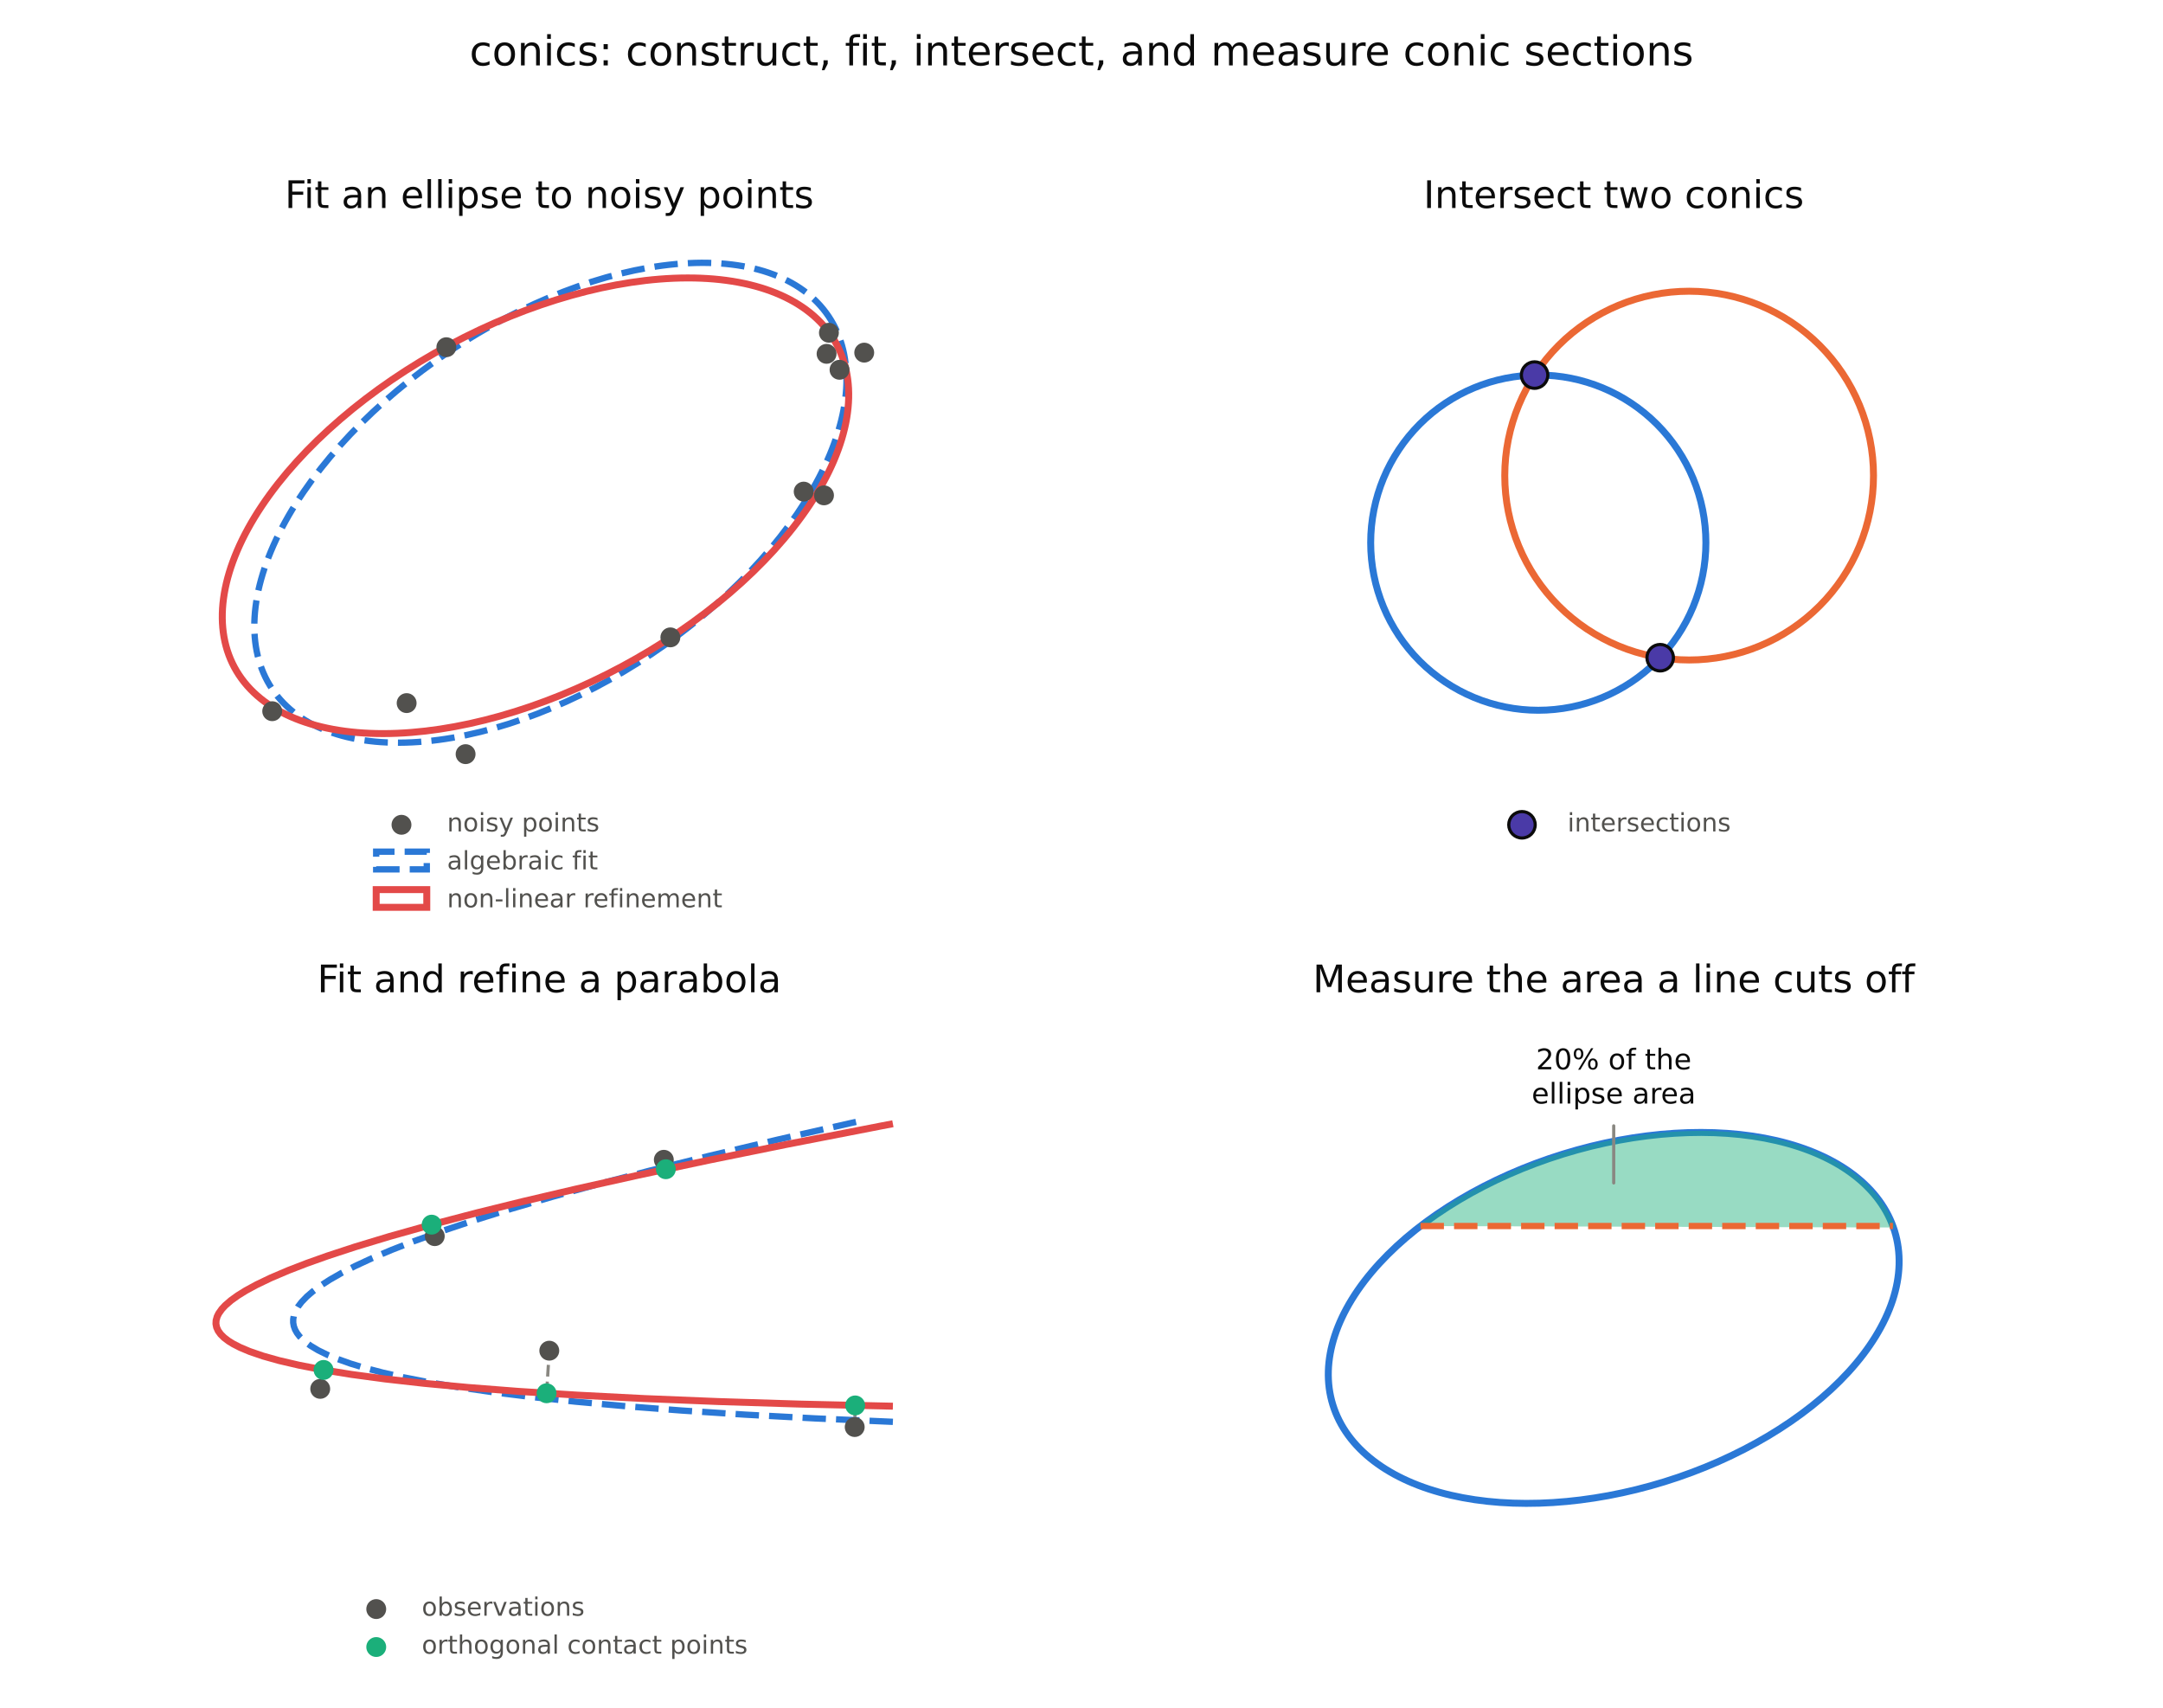
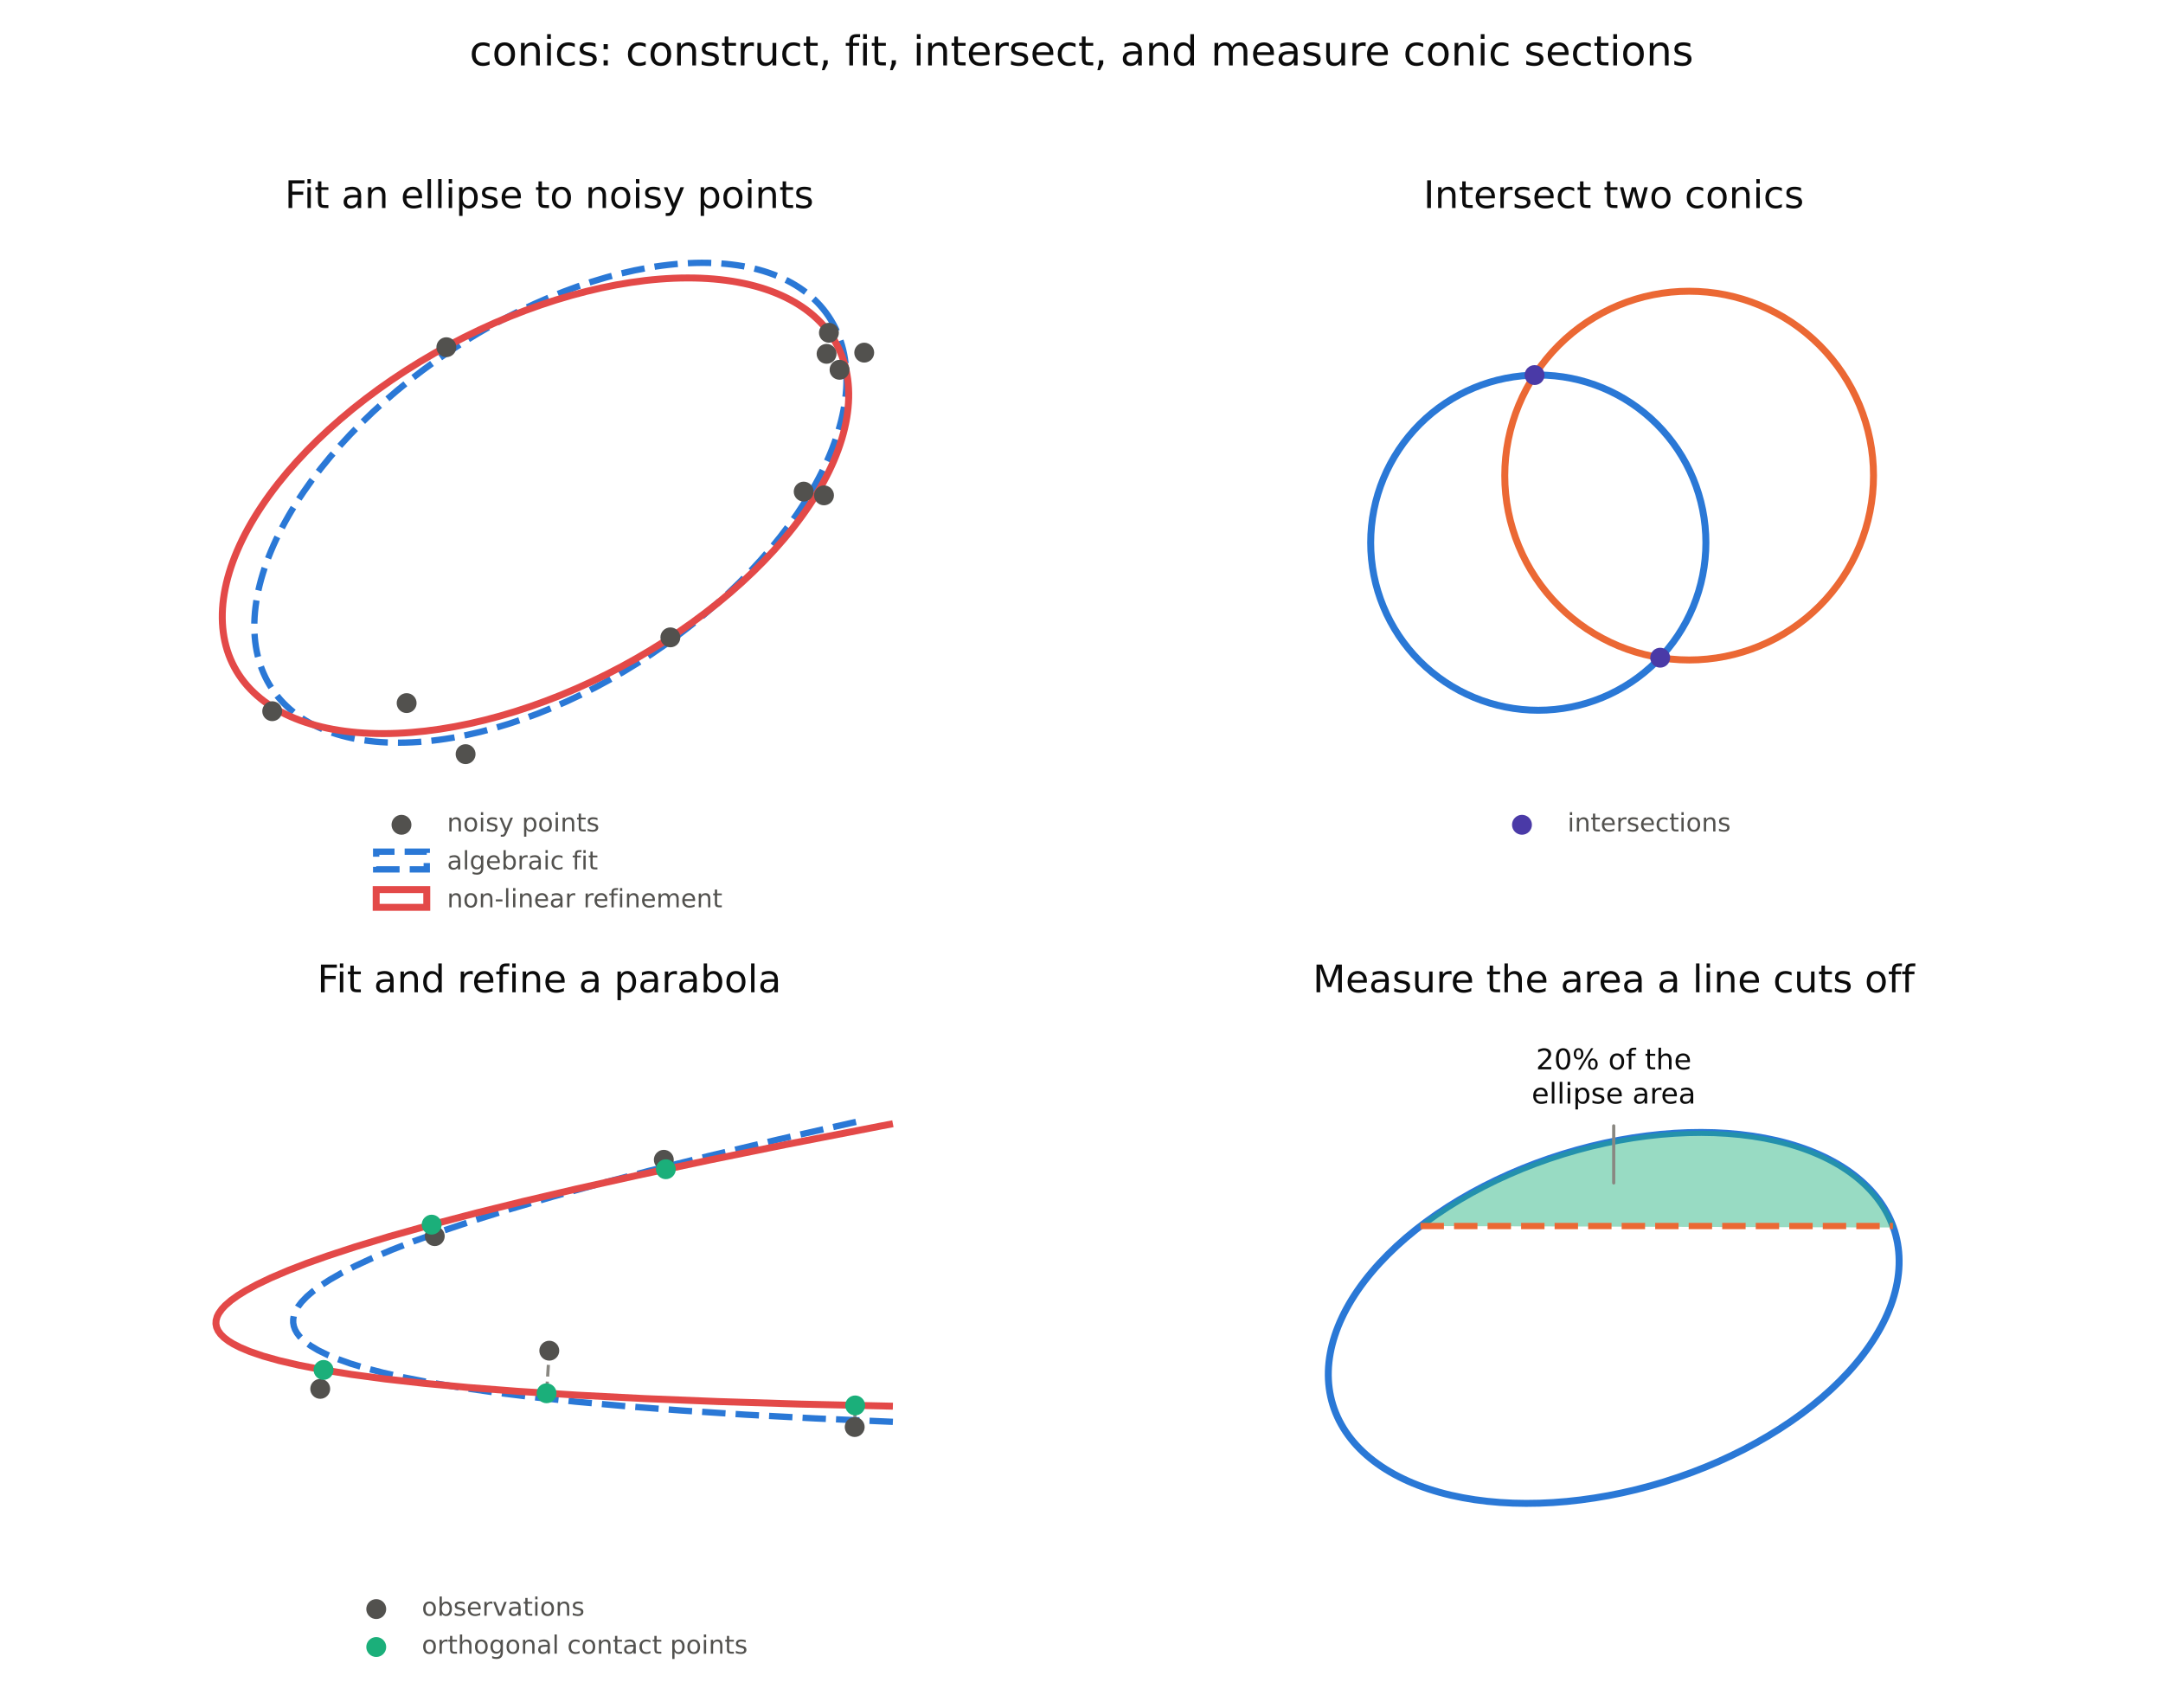
<svg xmlns="http://www.w3.org/2000/svg" xmlns:xlink="http://www.w3.org/1999/xlink" width="684pt" height="540pt" viewBox="0 0 684 540" version="1.1">
  <defs>
    <style type="text/css">*{stroke-linejoin: round; stroke-linecap: butt}</style>
  </defs>
  <g id="figure_1">
    <g id="patch_1">
      <path d="M 0 540  L 684 540  L 684 0  L 0 0  L 0 540  z " style="fill: none" />
    </g>
    <g id="axes_1">
      <g id="patch_2">
        <path d="M 10.8 246.217  L 336.6 246.217  L 336.6 75.763  L 10.8 75.763  L 10.8 246.217  z " style="fill: none" />
      </g>
      <g id="patch_3">
-         <path d="M 262.053 100.074  C 253.564 87.392 236.149 81.433 213.645 83.511  C 191.141 85.589 165.385 95.533 142.048 111.153  C 118.712 126.774 99.701 146.796 89.202 166.809  C 78.703 186.822 77.574 205.193 86.064 217.875  C 94.553 230.558 111.967 236.516 134.471 234.439  C 156.975 232.361 182.732 222.417 206.068 206.796  C 229.405 191.176 248.416 171.154 258.914 151.141  C 269.413 131.128 270.542 112.757 262.053 100.074  L 262.053 100.074  z " clip-path="url(#p9db5650e38)" style="fill: none; stroke-dasharray: 7.4,3.2; stroke-dashoffset: 0; stroke: #2a78d6; stroke-width: 2; stroke-linejoin: miter" />
+         <path d="M 262.053 100.074  C 253.564 87.392 236.149 81.433 213.645 83.511  C 191.141 85.589 165.385 95.533 142.048 111.153  C 118.712 126.774 99.701 146.796 89.202 166.809  C 78.703 186.822 77.574 205.193 86.064 217.875  C 94.553 230.558 111.967 236.516 134.471 234.439  C 156.975 232.361 182.732 222.417 206.068 206.796  C 229.405 191.176 248.416 171.154 258.914 151.141  C 269.413 131.128 270.542 112.757 262.053 100.074  L 262.053 100.074  z " clip-path="url(#pfdb22b1f58)" style="fill: none; stroke-dasharray: 7.4,3.2; stroke-dashoffset: 0; stroke: #2a78d6; stroke-width: 2; stroke-linejoin: miter" />
      </g>
      <g id="patch_4">
-         <path d="M 264.567 108.891  C 257.341 95.408 240.376 87.853 217.408 87.89  C 194.44 87.928 167.345 95.554 142.09 109.09  C 116.835 122.625 95.482 140.966 82.734 160.071  C 69.985 179.176 66.883 197.486 74.109 210.969  C 81.336 224.452 98.301 232.007 121.269 231.97  C 144.237 231.933 171.332 224.306 196.587 210.771  C 221.842 197.235 243.195 178.895 255.943 159.79  C 268.691 140.685 271.794 122.374 264.567 108.891  L 264.567 108.891  z " clip-path="url(#p9db5650e38)" style="fill: none; stroke: #e34948; stroke-width: 2.2; stroke-linejoin: miter" />
+         <path d="M 264.567 108.891  C 257.341 95.408 240.376 87.853 217.408 87.89  C 194.44 87.928 167.345 95.554 142.09 109.09  C 116.835 122.625 95.482 140.966 82.734 160.071  C 69.985 179.176 66.883 197.486 74.109 210.969  C 81.336 224.452 98.301 232.007 121.269 231.97  C 144.237 231.933 171.332 224.306 196.587 210.771  C 221.842 197.235 243.195 178.895 255.943 159.79  C 268.691 140.685 271.794 122.374 264.567 108.891  L 264.567 108.891  z " clip-path="url(#pfdb22b1f58)" style="fill: none; stroke: #e34948; stroke-width: 2.2; stroke-linejoin: miter" />
      </g>
      <g id="matplotlib.axis_1" />
      <g id="matplotlib.axis_2" />
      <g id="PathCollection_1">
        <defs>
-           <path id="m011a679b5f" d="M 0 2.646  C 0.702 2.646 1.375 2.367 1.871 1.871  C 2.367 1.375 2.646 0.702 2.646 0  C 2.646 -0.702 2.367 -1.375 1.871 -1.871  C 1.375 -2.367 0.702 -2.646 0 -2.646  C -0.702 -2.646 -1.375 -2.367 -1.871 -1.871  C -2.367 -1.375 -2.646 -0.702 -2.646 0  C -2.646 0.702 -2.367 1.375 -1.871 1.871  C -1.375 2.367 -0.702 2.646 0 2.646  z " style="stroke: #52514e" />
+           <path id="m845ffb6ee6" d="M 0 2.646  C 0.702 2.646 1.375 2.367 1.871 1.871  C 2.367 1.375 2.646 0.702 2.646 0  C 2.646 -0.702 2.367 -1.375 1.871 -1.871  C 1.375 -2.367 0.702 -2.646 0 -2.646  C -0.702 -2.646 -1.375 -2.367 -1.871 -1.871  C -2.367 -1.375 -2.646 -0.702 -2.646 0  C -2.646 0.702 -2.367 1.375 -1.871 1.871  C -1.375 2.367 -0.702 2.646 0 2.646  z " style="stroke: #52514e" />
        </defs>
-         <g clip-path="url(#p9db5650e38)">
-           <use xlink:href="#m011a679b5f" x="147.234" y="238.469" style="fill: #52514e; stroke: #52514e" />
-           <use xlink:href="#m011a679b5f" x="141.149" y="109.79" style="fill: #52514e; stroke: #52514e" />
-           <use xlink:href="#m011a679b5f" x="261.387" y="111.886" style="fill: #52514e; stroke: #52514e" />
-           <use xlink:href="#m011a679b5f" x="265.483" y="116.932" style="fill: #52514e; stroke: #52514e" />
-           <use xlink:href="#m011a679b5f" x="260.572" y="156.636" style="fill: #52514e; stroke: #52514e" />
-           <use xlink:href="#m011a679b5f" x="273.291" y="111.507" style="fill: #52514e; stroke: #52514e" />
-           <use xlink:href="#m011a679b5f" x="128.591" y="222.328" style="fill: #52514e; stroke: #52514e" />
-           <use xlink:href="#m011a679b5f" x="211.99" y="201.542" style="fill: #52514e; stroke: #52514e" />
-           <use xlink:href="#m011a679b5f" x="86.081" y="224.888" style="fill: #52514e; stroke: #52514e" />
-           <use xlink:href="#m011a679b5f" x="262.126" y="105.22" style="fill: #52514e; stroke: #52514e" />
-           <use xlink:href="#m011a679b5f" x="254.148" y="155.454" style="fill: #52514e; stroke: #52514e" />
+         <g clip-path="url(#pfdb22b1f58)">
+           <use xlink:href="#m845ffb6ee6" x="147.234" y="238.469" style="fill: #52514e; stroke: #52514e" />
+           <use xlink:href="#m845ffb6ee6" x="141.149" y="109.79" style="fill: #52514e; stroke: #52514e" />
+           <use xlink:href="#m845ffb6ee6" x="261.387" y="111.886" style="fill: #52514e; stroke: #52514e" />
+           <use xlink:href="#m845ffb6ee6" x="265.483" y="116.932" style="fill: #52514e; stroke: #52514e" />
+           <use xlink:href="#m845ffb6ee6" x="260.572" y="156.636" style="fill: #52514e; stroke: #52514e" />
+           <use xlink:href="#m845ffb6ee6" x="273.291" y="111.507" style="fill: #52514e; stroke: #52514e" />
+           <use xlink:href="#m845ffb6ee6" x="128.591" y="222.328" style="fill: #52514e; stroke: #52514e" />
+           <use xlink:href="#m845ffb6ee6" x="211.99" y="201.542" style="fill: #52514e; stroke: #52514e" />
+           <use xlink:href="#m845ffb6ee6" x="86.081" y="224.888" style="fill: #52514e; stroke: #52514e" />
+           <use xlink:href="#m845ffb6ee6" x="262.126" y="105.22" style="fill: #52514e; stroke: #52514e" />
+           <use xlink:href="#m845ffb6ee6" x="254.148" y="155.454" style="fill: #52514e; stroke: #52514e" />
        </g>
      </g>
      <g id="text_1">
        <text style="font-size: 12px; font-family: 'DejaVu Sans', 'Bitstream Vera Sans', 'Computer Modern Sans Serif', 'Lucida Grande', 'Verdana', 'Geneva', 'Lucid', 'Arial', 'Helvetica', 'Avant Garde', sans-serif; text-anchor: middle; fill: #0b0b0b" x="173.7" y="65.763" transform="rotate(-0 173.7 65.76305)">Fit an ellipse to noisy points</text>
      </g>
      <g id="legend_1">
        <g id="PathCollection_2">
          <g>
-             <use xlink:href="#m011a679b5f" x="126.96" y="260.805" style="fill: #52514e; stroke: #52514e" />
+             <use xlink:href="#m845ffb6ee6" x="126.96" y="260.805" style="fill: #52514e; stroke: #52514e" />
          </g>
        </g>
        <g id="text_2">
          <text style="font-size: 8px; font-family: 'DejaVu Sans', 'Bitstream Vera Sans', 'Computer Modern Sans Serif', 'Lucida Grande', 'Verdana', 'Geneva', 'Lucid', 'Arial', 'Helvetica', 'Avant Garde', sans-serif; text-anchor: start; fill: #52514e" x="141.36" y="262.905" transform="rotate(-0 141.36 262.9047)">noisy points</text>
        </g>
        <g id="patch_5">
          <path d="M 118.96 274.905  L 134.96 274.905  L 134.96 269.305  L 118.96 269.305  L 118.96 274.905  z " style="fill: none; stroke-dasharray: 7.4,3.2; stroke-dashoffset: 0; stroke: #2a78d6; stroke-width: 2; stroke-linejoin: miter" />
        </g>
        <g id="text_3">
          <text style="font-size: 8px; font-family: 'DejaVu Sans', 'Bitstream Vera Sans', 'Computer Modern Sans Serif', 'Lucida Grande', 'Verdana', 'Geneva', 'Lucid', 'Arial', 'Helvetica', 'Avant Garde', sans-serif; text-anchor: start; fill: #52514e" x="141.36" y="274.905" transform="rotate(-0 141.36 274.9053)">algebraic fit</text>
        </g>
        <g id="patch_6">
          <path d="M 118.96 286.906  L 134.96 286.906  L 134.96 281.306  L 118.96 281.306  L 118.96 286.906  z " style="fill: none; stroke: #e34948; stroke-width: 2.2; stroke-linejoin: miter" />
        </g>
        <g id="text_4">
          <text style="font-size: 8px; font-family: 'DejaVu Sans', 'Bitstream Vera Sans', 'Computer Modern Sans Serif', 'Lucida Grande', 'Verdana', 'Geneva', 'Lucid', 'Arial', 'Helvetica', 'Avant Garde', sans-serif; text-anchor: start; fill: #52514e" x="141.36" y="286.906" transform="rotate(-0 141.36 286.9059)">non-linear refinement</text>
        </g>
      </g>
    </g>
    <g id="axes_2">
      <g id="patch_7">
        <path d="M 347.4 246.217  L 673.2 246.217  L 673.2 75.763  L 347.4 75.763  L 347.4 246.217  z " style="fill: none" />
      </g>
      <g id="patch_8">
-         <path d="M 486.449 224.593  C 500.505 224.593 513.988 219.008 523.927 209.069  C 533.867 199.129 539.451 185.647 539.451 171.59  C 539.451 157.534 533.867 144.051 523.927 134.112  C 513.988 124.173 500.505 118.588 486.449 118.588  C 472.392 118.588 458.91 124.173 448.97 134.112  C 439.031 144.051 433.446 157.534 433.446 171.59  C 433.446 185.647 439.031 199.129 448.97 209.069  C 458.91 219.008 472.392 224.593 486.449 224.593  L 486.449 224.593  z " clip-path="url(#p22b4bfd87b)" style="fill: none; stroke: #2a78d6; stroke-width: 2.2; stroke-linejoin: miter" />
+         <path d="M 486.449 224.593  C 500.505 224.593 513.988 219.008 523.927 209.069  C 533.867 199.129 539.451 185.647 539.451 171.59  C 539.451 157.534 533.867 144.051 523.927 134.112  C 513.988 124.173 500.505 118.588 486.449 118.588  C 472.392 118.588 458.91 124.173 448.97 134.112  C 439.031 144.051 433.446 157.534 433.446 171.59  C 433.446 185.647 439.031 199.129 448.97 209.069  C 458.91 219.008 472.392 224.593 486.449 224.593  L 486.449 224.593  z " clip-path="url(#p8210d17828)" style="fill: none; stroke: #2a78d6; stroke-width: 2.2; stroke-linejoin: miter" />
      </g>
      <g id="patch_9">
-         <path d="M 534.151 208.692  C 549.613 208.692 564.444 202.549 575.377 191.616  C 586.311 180.682 592.454 165.852 592.454 150.389  C 592.454 134.927 586.311 120.097 575.377 109.163  C 564.444 98.23 549.613 92.087 534.151 92.087  C 518.689 92.087 503.858 98.23 492.925 109.163  C 481.992 120.097 475.848 134.927 475.848 150.389  C 475.848 165.852 481.992 180.682 492.925 191.616  C 503.858 202.549 518.689 208.692 534.151 208.692  L 534.151 208.692  z " clip-path="url(#p22b4bfd87b)" style="fill: none; stroke: #eb6834; stroke-width: 2.2; stroke-linejoin: miter" />
+         <path d="M 534.151 208.692  C 549.613 208.692 564.444 202.549 575.377 191.616  C 586.311 180.682 592.454 165.852 592.454 150.389  C 592.454 134.927 586.311 120.097 575.377 109.163  C 564.444 98.23 549.613 92.087 534.151 92.087  C 518.689 92.087 503.858 98.23 492.925 109.163  C 481.992 120.097 475.848 134.927 475.848 150.389  C 475.848 165.852 481.992 180.682 492.925 191.616  C 503.858 202.549 518.689 208.692 534.151 208.692  L 534.151 208.692  z " clip-path="url(#p8210d17828)" style="fill: none; stroke: #eb6834; stroke-width: 2.2; stroke-linejoin: miter" />
      </g>
      <g id="matplotlib.axis_3" />
      <g id="matplotlib.axis_4" />
      <g id="PathCollection_3">
        <defs>
-           <path id="m37b92fee55" d="M 0 4.183  C 1.109 4.183 2.174 3.743 2.958 2.958  C 3.743 2.174 4.183 1.109 4.183 0  C 4.183 -1.109 3.743 -2.174 2.958 -2.958  C 2.174 -3.743 1.109 -4.183 0 -4.183  C -1.109 -4.183 -2.174 -3.743 -2.958 -2.958  C -3.743 -2.174 -4.183 -1.109 -4.183 0  C -4.183 1.109 -3.743 2.174 -2.958 2.958  C -2.174 3.743 -1.109 4.183 0 4.183  z " style="stroke: #0b0b0b" />
+           <path id="mdfce0444bd" d="M 0 2.646  C 0.702 2.646 1.375 2.367 1.871 1.871  C 2.367 1.375 2.646 0.702 2.646 0  C 2.646 -0.702 2.367 -1.375 1.871 -1.871  C 1.375 -2.367 0.702 -2.646 0 -2.646  C -0.702 -2.646 -1.375 -2.367 -1.871 -1.871  C -2.367 -1.375 -2.646 -0.702 -2.646 0  C -2.646 0.702 -2.367 1.375 -1.871 1.871  C -1.375 2.367 -0.702 2.646 0 2.646  z " style="stroke: #4a3aa7" />
        </defs>
-         <g clip-path="url(#p22b4bfd87b)">
-           <use xlink:href="#m37b92fee55" x="524.996" y="207.969" style="fill: #4a3aa7; stroke: #0b0b0b" />
-           <use xlink:href="#m37b92fee55" x="485.277" y="118.601" style="fill: #4a3aa7; stroke: #0b0b0b" />
+         <g clip-path="url(#p8210d17828)">
+           <use xlink:href="#mdfce0444bd" x="524.996" y="207.969" style="fill: #4a3aa7; stroke: #4a3aa7" />
+           <use xlink:href="#mdfce0444bd" x="485.277" y="118.601" style="fill: #4a3aa7; stroke: #4a3aa7" />
        </g>
      </g>
      <g id="text_5">
        <text style="font-size: 12px; font-family: 'DejaVu Sans', 'Bitstream Vera Sans', 'Computer Modern Sans Serif', 'Lucida Grande', 'Verdana', 'Geneva', 'Lucid', 'Arial', 'Helvetica', 'Avant Garde', sans-serif; text-anchor: middle; fill: #0b0b0b" x="510.3" y="65.763" transform="rotate(-0 510.3 65.76305)">Intersect two conics</text>
      </g>
      <g id="legend_2">
        <g id="PathCollection_4">
          <g>
-             <use xlink:href="#m37b92fee55" x="481.29" y="260.805" style="fill: #4a3aa7; stroke: #0b0b0b" />
+             <use xlink:href="#mdfce0444bd" x="481.29" y="260.805" style="fill: #4a3aa7; stroke: #4a3aa7" />
          </g>
        </g>
        <g id="text_6">
          <text style="font-size: 8px; font-family: 'DejaVu Sans', 'Bitstream Vera Sans', 'Computer Modern Sans Serif', 'Lucida Grande', 'Verdana', 'Geneva', 'Lucid', 'Arial', 'Helvetica', 'Avant Garde', sans-serif; text-anchor: start; fill: #52514e" x="495.69" y="262.905" transform="rotate(-0 495.69 262.9047)">intersections</text>
        </g>
      </g>
    </g>
    <g id="axes_3">
      <g id="patch_10">
        <path d="M 10.8 494.216  L 336.6 494.216  L 336.6 323.762  L 10.8 323.762  L 10.8 494.216  z " style="fill: none" />
      </g>
      <g id="line2d_1">
-         <path d="M 136.5 387.246  L 137.482 390.88  " clip-path="url(#p327e9166fe)" style="fill: none; stroke-dasharray: 3.7,1.6; stroke-dashoffset: 0; stroke: #898781" />
+         <path d="M 136.5 387.246  L 137.482 390.88  " clip-path="url(#p9679f803ed)" style="fill: none; stroke-dasharray: 3.7,1.6; stroke-dashoffset: 0; stroke: #898781" />
      </g>
      <g id="line2d_2">
-         <path d="M 172.841 440.563  L 173.7 427.099  " clip-path="url(#p327e9166fe)" style="fill: none; stroke-dasharray: 3.7,1.6; stroke-dashoffset: 0; stroke: #898781" />
+         <path d="M 172.841 440.563  L 173.7 427.099  " clip-path="url(#p9679f803ed)" style="fill: none; stroke-dasharray: 3.7,1.6; stroke-dashoffset: 0; stroke: #898781" />
      </g>
      <g id="line2d_3">
-         <path d="M 210.556 369.722  L 209.918 366.735  " clip-path="url(#p327e9166fe)" style="fill: none; stroke-dasharray: 3.7,1.6; stroke-dashoffset: 0; stroke: #898781" />
+         <path d="M 210.556 369.722  L 209.918 366.735  " clip-path="url(#p9679f803ed)" style="fill: none; stroke-dasharray: 3.7,1.6; stroke-dashoffset: 0; stroke: #898781" />
      </g>
      <g id="line2d_4">
-         <path d="M 270.432 444.411  L 270.282 451.244  " clip-path="url(#p327e9166fe)" style="fill: none; stroke-dasharray: 3.7,1.6; stroke-dashoffset: 0; stroke: #898781" />
+         <path d="M 270.432 444.411  L 270.282 451.244  " clip-path="url(#p9679f803ed)" style="fill: none; stroke-dasharray: 3.7,1.6; stroke-dashoffset: 0; stroke: #898781" />
      </g>
      <g id="line2d_5">
-         <path d="M 102.317 433.186  L 101.263 439.171  " clip-path="url(#p327e9166fe)" style="fill: none; stroke-dasharray: 3.7,1.6; stroke-dashoffset: 0; stroke: #898781" />
+         <path d="M 102.317 433.186  L 101.263 439.171  " clip-path="url(#p9679f803ed)" style="fill: none; stroke-dasharray: 3.7,1.6; stroke-dashoffset: 0; stroke: #898781" />
      </g>
      <g id="matplotlib.axis_5" />
      <g id="matplotlib.axis_6" />
      <g id="QuadContourSet_1">
-         <path d="M 282.355 449.597  L 257.644 448.506  L 235.74 447.328  L 215.49 446.016  L 198.047 444.674  L 182.058 443.225  L 168.249 441.76  L 155.894 440.23  L 144.992 438.659  L 135.987 437.152  L 127.549 435.51  L 121.008 434.03  L 115.193 432.503  L 110.833 431.176  L 106.472 429.628  L 103.565 428.42  L 100.62 426.977  L 98.185 425.524  L 96.242 424.07  L 94.755 422.617  L 93.919 421.526  L 93.309 420.436  L 92.913 419.346  L 92.721 418.256  L 92.724 417.166  L 92.912 416.076  L 93.438 414.622  L 94.262 413.168  L 95.368 411.715  L 97.024 409.993  L 98.811 408.444  L 101.384 406.538  L 104.292 404.662  L 107.926 402.58  L 112.286 400.342  L 117.528 397.906  L 123.915 395.203  L 130.977 392.455  L 140.08 389.184  L 150.079 385.852  L 161.708 382.231  L 174.79 378.407  L 188.599 374.592  L 205.315 370.212  L 223.984 365.564  L 246.016 360.341  L 268.546 355.235  L 271.134 354.662  L 271.134 354.662  " clip-path="url(#p327e9166fe)" style="fill: none; stroke-dasharray: 7.4,3.2; stroke-dashoffset: 0; stroke: #2a78d6; stroke-width: 2" />
+         <path d="M 282.355 449.597  L 257.644 448.506  L 235.74 447.328  L 215.49 446.016  L 198.047 444.674  L 182.058 443.225  L 168.249 441.76  L 155.894 440.23  L 144.992 438.659  L 135.987 437.152  L 127.549 435.51  L 121.008 434.03  L 115.193 432.503  L 110.833 431.176  L 106.472 429.628  L 103.565 428.42  L 100.62 426.977  L 98.185 425.524  L 96.242 424.07  L 94.755 422.617  L 93.919 421.526  L 93.309 420.436  L 92.913 419.346  L 92.721 418.256  L 92.724 417.166  L 92.912 416.076  L 93.438 414.622  L 94.262 413.168  L 95.368 411.715  L 97.024 409.993  L 98.811 408.444  L 101.384 406.538  L 104.292 404.662  L 107.926 402.58  L 112.286 400.342  L 117.528 397.906  L 123.915 395.203  L 130.977 392.455  L 140.08 389.184  L 150.079 385.852  L 161.708 382.231  L 174.79 378.407  L 188.599 374.592  L 205.315 370.212  L 223.984 365.564  L 246.016 360.341  L 268.546 355.235  L 271.134 354.662  L 271.134 354.662  " clip-path="url(#p9679f803ed)" style="fill: none; stroke-dasharray: 7.4,3.2; stroke-dashoffset: 0; stroke: #2a78d6; stroke-width: 2" />
      </g>
      <g id="QuadContourSet_2">
-         <path d="M 282.355 444.653  L 253.283 443.995  L 227.119 443.182  L 203.809 442.24  L 182.533 441.15  L 163.888 439.962  L 147.899 438.718  L 134.09 437.424  L 121.735 436.035  L 111.15 434.609  L 102.111 433.15  L 94.619 431.702  L 88.302 430.234  L 83.172 428.794  L 78.934 427.341  L 75.947 426.083  L 73.766 424.968  L 72.306 424.07  L 70.859 422.973  L 69.769 421.89  L 68.986 420.8  L 68.498 419.71  L 68.286 418.619  L 68.335 417.529  L 68.679 416.317  L 69.154 415.349  L 70.132 413.969  L 71.211 412.805  L 73.04 411.218  L 75.22 409.65  L 77.75 408.081  L 81.091 406.264  L 85.639 404.084  L 91.209 401.71  L 97.024 399.465  L 103.565 397.139  L 112.302 394.272  L 123.102 391.001  L 136.051 387.367  L 150.806 383.507  L 165.342 379.922  L 182.058 376.007  L 201.681 371.634  L 224.212 366.849  L 248.411 361.93  L 278.721 356.028  L 282.355 355.337  L 282.355 355.337  " clip-path="url(#p327e9166fe)" style="fill: none; stroke: #e34948; stroke-width: 2.2" />
+         <path d="M 282.355 444.653  L 253.283 443.995  L 227.119 443.182  L 203.809 442.24  L 182.533 441.15  L 163.888 439.962  L 147.899 438.718  L 134.09 437.424  L 121.735 436.035  L 111.15 434.609  L 102.111 433.15  L 94.619 431.702  L 88.302 430.234  L 83.172 428.794  L 78.934 427.341  L 75.947 426.083  L 73.766 424.968  L 72.306 424.07  L 70.859 422.973  L 69.769 421.89  L 68.986 420.8  L 68.498 419.71  L 68.286 418.619  L 68.335 417.529  L 68.679 416.317  L 69.154 415.349  L 70.132 413.969  L 71.211 412.805  L 73.04 411.218  L 75.22 409.65  L 77.75 408.081  L 81.091 406.264  L 85.639 404.084  L 91.209 401.71  L 97.024 399.465  L 103.565 397.139  L 112.302 394.272  L 123.102 391.001  L 136.051 387.367  L 150.806 383.507  L 165.342 379.922  L 182.058 376.007  L 201.681 371.634  L 224.212 366.849  L 248.411 361.93  L 278.721 356.028  L 282.355 355.337  L 282.355 355.337  " clip-path="url(#p9679f803ed)" style="fill: none; stroke: #e34948; stroke-width: 2.2" />
      </g>
      <g id="PathCollection_5">
-         <g clip-path="url(#p327e9166fe)">
-           <use xlink:href="#m011a679b5f" x="137.482" y="390.88" style="fill: #52514e; stroke: #52514e" />
-           <use xlink:href="#m011a679b5f" x="173.7" y="427.099" style="fill: #52514e; stroke: #52514e" />
-           <use xlink:href="#m011a679b5f" x="209.918" y="366.735" style="fill: #52514e; stroke: #52514e" />
-           <use xlink:href="#m011a679b5f" x="270.282" y="451.244" style="fill: #52514e; stroke: #52514e" />
-           <use xlink:href="#m011a679b5f" x="101.263" y="439.171" style="fill: #52514e; stroke: #52514e" />
+         <g clip-path="url(#p9679f803ed)">
+           <use xlink:href="#m845ffb6ee6" x="137.482" y="390.88" style="fill: #52514e; stroke: #52514e" />
+           <use xlink:href="#m845ffb6ee6" x="173.7" y="427.099" style="fill: #52514e; stroke: #52514e" />
+           <use xlink:href="#m845ffb6ee6" x="209.918" y="366.735" style="fill: #52514e; stroke: #52514e" />
+           <use xlink:href="#m845ffb6ee6" x="270.282" y="451.244" style="fill: #52514e; stroke: #52514e" />
+           <use xlink:href="#m845ffb6ee6" x="101.263" y="439.171" style="fill: #52514e; stroke: #52514e" />
        </g>
      </g>
      <g id="PathCollection_6">
        <defs>
-           <path id="m9e04d862c2" d="M 0 2.646  C 0.702 2.646 1.375 2.367 1.871 1.871  C 2.367 1.375 2.646 0.702 2.646 0  C 2.646 -0.702 2.367 -1.375 1.871 -1.871  C 1.375 -2.367 0.702 -2.646 0 -2.646  C -0.702 -2.646 -1.375 -2.367 -1.871 -1.871  C -2.367 -1.375 -2.646 -0.702 -2.646 0  C -2.646 0.702 -2.367 1.375 -1.871 1.871  C -1.375 2.367 -0.702 2.646 0 2.646  z " style="stroke: #1baf7a" />
+           <path id="m5f7b3a3d05" d="M 0 2.646  C 0.702 2.646 1.375 2.367 1.871 1.871  C 2.367 1.375 2.646 0.702 2.646 0  C 2.646 -0.702 2.367 -1.375 1.871 -1.871  C 1.375 -2.367 0.702 -2.646 0 -2.646  C -0.702 -2.646 -1.375 -2.367 -1.871 -1.871  C -2.367 -1.375 -2.646 -0.702 -2.646 0  C -2.646 0.702 -2.367 1.375 -1.871 1.871  C -1.375 2.367 -0.702 2.646 0 2.646  z " style="stroke: #1baf7a" />
        </defs>
-         <g clip-path="url(#p327e9166fe)">
-           <use xlink:href="#m9e04d862c2" x="136.5" y="387.246" style="fill: #1baf7a; stroke: #1baf7a" />
-           <use xlink:href="#m9e04d862c2" x="172.841" y="440.563" style="fill: #1baf7a; stroke: #1baf7a" />
-           <use xlink:href="#m9e04d862c2" x="210.556" y="369.722" style="fill: #1baf7a; stroke: #1baf7a" />
-           <use xlink:href="#m9e04d862c2" x="270.432" y="444.411" style="fill: #1baf7a; stroke: #1baf7a" />
-           <use xlink:href="#m9e04d862c2" x="102.317" y="433.186" style="fill: #1baf7a; stroke: #1baf7a" />
+         <g clip-path="url(#p9679f803ed)">
+           <use xlink:href="#m5f7b3a3d05" x="136.5" y="387.246" style="fill: #1baf7a; stroke: #1baf7a" />
+           <use xlink:href="#m5f7b3a3d05" x="172.841" y="440.563" style="fill: #1baf7a; stroke: #1baf7a" />
+           <use xlink:href="#m5f7b3a3d05" x="210.556" y="369.722" style="fill: #1baf7a; stroke: #1baf7a" />
+           <use xlink:href="#m5f7b3a3d05" x="270.432" y="444.411" style="fill: #1baf7a; stroke: #1baf7a" />
+           <use xlink:href="#m5f7b3a3d05" x="102.317" y="433.186" style="fill: #1baf7a; stroke: #1baf7a" />
        </g>
      </g>
      <g id="text_7">
        <text style="font-size: 12px; font-family: 'DejaVu Sans', 'Bitstream Vera Sans', 'Computer Modern Sans Serif', 'Lucida Grande', 'Verdana', 'Geneva', 'Lucid', 'Arial', 'Helvetica', 'Avant Garde', sans-serif; text-anchor: middle; fill: #0b0b0b" x="173.7" y="313.762" transform="rotate(-0 173.7 313.7625)">Fit and refine a parabola</text>
      </g>
      <g id="legend_3">
        <g id="PathCollection_7">
          <g>
-             <use xlink:href="#m011a679b5f" x="118.977" y="508.804" style="fill: #52514e; stroke: #52514e" />
+             <use xlink:href="#m845ffb6ee6" x="118.977" y="508.804" style="fill: #52514e; stroke: #52514e" />
          </g>
        </g>
        <g id="text_8">
          <text style="font-size: 8px; font-family: 'DejaVu Sans', 'Bitstream Vera Sans', 'Computer Modern Sans Serif', 'Lucida Grande', 'Verdana', 'Geneva', 'Lucid', 'Arial', 'Helvetica', 'Avant Garde', sans-serif; text-anchor: start; fill: #52514e" x="133.377" y="510.904" transform="rotate(-0 133.3769 510.9041)">observations</text>
        </g>
        <g id="PathCollection_8">
          <g>
-             <use xlink:href="#m9e04d862c2" x="118.977" y="520.805" style="fill: #1baf7a; stroke: #1baf7a" />
+             <use xlink:href="#m5f7b3a3d05" x="118.977" y="520.805" style="fill: #1baf7a; stroke: #1baf7a" />
          </g>
        </g>
        <g id="text_9">
          <text style="font-size: 8px; font-family: 'DejaVu Sans', 'Bitstream Vera Sans', 'Computer Modern Sans Serif', 'Lucida Grande', 'Verdana', 'Geneva', 'Lucid', 'Arial', 'Helvetica', 'Avant Garde', sans-serif; text-anchor: start; fill: #52514e" x="133.377" y="522.905" transform="rotate(-0 133.3769 522.9047)">orthogonal contact points</text>
        </g>
      </g>
    </g>
    <g id="axes_4">
      <g id="patch_11">
        <path d="M 347.4 494.216  L 673.2 494.216  L 673.2 323.762  L 347.4 323.762  L 347.4 494.216  z " style="fill: none" />
      </g>
      <g id="patch_12">
-         <path d="M 526.328 468.55  C 549.884 461.264 570.789 448.815 584.44 433.946  C 598.091 419.077 603.373 403.002 599.122 389.261  C 594.872 375.52 581.436 365.235 561.774 360.672  C 542.111 356.108 517.828 357.638 494.272 364.924  C 470.716 372.211 449.811 384.66 436.16 399.528  C 422.509 414.397 417.227 430.472 421.478 444.213  C 425.728 457.954 439.164 468.239 458.826 472.803  C 478.489 477.367 502.772 475.837 526.328 468.55  L 526.328 468.55  z " clip-path="url(#p3bc31383ad)" style="fill: none; stroke: #2a78d6; stroke-width: 2.2; stroke-linejoin: miter" />
+         <path d="M 526.328 468.55  C 549.884 461.264 570.789 448.815 584.44 433.946  C 598.091 419.077 603.373 403.002 599.122 389.261  C 594.872 375.52 581.436 365.235 561.774 360.672  C 542.111 356.108 517.828 357.638 494.272 364.924  C 470.716 372.211 449.811 384.66 436.16 399.528  C 422.509 414.397 417.227 430.472 421.478 444.213  C 425.728 457.954 439.164 468.239 458.826 472.803  C 478.489 477.367 502.772 475.837 526.328 468.55  L 526.328 468.55  z " clip-path="url(#p4ee610fc7f)" style="fill: none; stroke: #2a78d6; stroke-width: 2.2; stroke-linejoin: miter" />
      </g>
      <g id="matplotlib.axis_7" />
      <g id="matplotlib.axis_8" />
      <g id="patch_13">
-         <path d="M 598.573 387.643  L 598.266 386.845  L 597.937 386.054  L 597.586 385.271  L 597.214 384.496  L 596.82 383.728  L 596.405 382.969  L 595.968 382.218  L 595.51 381.476  L 595.031 380.742  L 594.53 380.018  L 594.009 379.302  L 593.467 378.596  L 592.905 377.899  L 592.322 377.212  L 591.719 376.535  L 591.095 375.867  L 590.452 375.21  L 589.788 374.563  L 589.105 373.926  L 588.403 373.301  L 587.681 372.685  L 586.94 372.081  L 586.179 371.488  L 585.4 370.906  L 584.603 370.336  L 583.787 369.777  L 582.953 369.229  L 582.1 368.694  L 581.23 368.17  L 580.342 367.658  L 579.437 367.159  L 578.515 366.672  L 577.576 366.197  L 576.62 365.735  L 575.648 365.285  L 574.66 364.848  L 573.655 364.424  L 572.635 364.013  L 571.6 363.615  L 570.549 363.231  L 569.483 362.859  L 568.403 362.501  L 567.308 362.156  L 566.199 361.825  L 565.076 361.508  L 563.94 361.204  L 562.79 360.914  L 561.628 360.638  L 560.452 360.375  L 559.264 360.127  L 558.064 359.893  L 556.852 359.673  L 555.629 359.467  L 554.394 359.275  L 553.149 359.097  L 551.893 358.934  L 550.626 358.785  L 549.35 358.65  L 548.063 358.53  L 546.768 358.425  L 545.463 358.333  L 544.15 358.256  L 542.828 358.194  L 541.499 358.146  L 540.161 358.113  L 538.816 358.094  L 537.464 358.09  L 536.105 358.101  L 534.74 358.126  L 533.369 358.165  L 531.992 358.219  L 530.61 358.287  L 529.223 358.37  L 527.831 358.468  L 526.434 358.58  L 525.034 358.706  L 523.63 358.847  L 522.223 359.002  L 520.812 359.171  L 519.4 359.355  L 517.984 359.553  L 516.567 359.765  L 515.149 359.991  L 513.729 360.231  L 512.308 360.486  L 510.887 360.754  L 509.466 361.036  L 508.045 361.332  L 506.624 361.641  L 505.205 361.965  L 503.786 362.302  L 502.37 362.652  L 500.955 363.016  L 499.542 363.393  L 498.133 363.783  L 496.726 364.187  L 495.323 364.603  L 493.923 365.033  L 492.527 365.475  L 491.136 365.93  L 489.75 366.398  L 488.368 366.878  L 486.992 367.37  L 485.622 367.875  L 484.258 368.392  L 482.9 368.92  L 481.55 369.461  L 480.206 370.013  L 478.87 370.577  L 477.541 371.153  L 476.221 371.739  L 474.909 372.337  L 473.606 372.946  L 472.312 373.566  L 471.028 374.196  L 469.753 374.837  L 468.488 375.489  L 467.234 376.15  L 465.99 376.822  L 464.758 377.503  L 463.536 378.195  L 462.326 378.896  L 461.129 379.606  L 459.943 380.325  L 458.77 381.054  L 457.609 381.791  L 456.462 382.537  L 455.328 383.292  L 454.207 384.054  L 453.101 384.825  L 452.009 385.604  L 450.931 386.39  L 449.868 387.184  z " clip-path="url(#p3bc31383ad)" style="fill: #1baf7a; opacity: 0.45; stroke: #1baf7a; stroke-linejoin: miter" />
+         <path d="M 598.573 387.643  L 598.266 386.845  L 597.937 386.054  L 597.586 385.271  L 597.214 384.496  L 596.82 383.728  L 596.405 382.969  L 595.968 382.218  L 595.51 381.476  L 595.031 380.742  L 594.53 380.018  L 594.009 379.302  L 593.467 378.596  L 592.905 377.899  L 592.322 377.212  L 591.719 376.535  L 591.095 375.867  L 590.452 375.21  L 589.788 374.563  L 589.105 373.926  L 588.403 373.301  L 587.681 372.685  L 586.94 372.081  L 586.179 371.488  L 585.4 370.906  L 584.603 370.336  L 583.787 369.777  L 582.953 369.229  L 582.1 368.694  L 581.23 368.17  L 580.342 367.658  L 579.437 367.159  L 578.515 366.672  L 577.576 366.197  L 576.62 365.735  L 575.648 365.285  L 574.66 364.848  L 573.655 364.424  L 572.635 364.013  L 571.6 363.615  L 570.549 363.231  L 569.483 362.859  L 568.403 362.501  L 567.308 362.156  L 566.199 361.825  L 565.076 361.508  L 563.94 361.204  L 562.79 360.914  L 561.628 360.638  L 560.452 360.375  L 559.264 360.127  L 558.064 359.893  L 556.852 359.673  L 555.629 359.467  L 554.394 359.275  L 553.149 359.097  L 551.893 358.934  L 550.626 358.785  L 549.35 358.65  L 548.063 358.53  L 546.768 358.425  L 545.463 358.333  L 544.15 358.256  L 542.828 358.194  L 541.499 358.146  L 540.161 358.113  L 538.816 358.094  L 537.464 358.09  L 536.105 358.101  L 534.74 358.126  L 533.369 358.165  L 531.992 358.219  L 530.61 358.287  L 529.223 358.37  L 527.831 358.468  L 526.434 358.58  L 525.034 358.706  L 523.63 358.847  L 522.223 359.002  L 520.812 359.171  L 519.4 359.355  L 517.984 359.553  L 516.567 359.765  L 515.149 359.991  L 513.729 360.231  L 512.308 360.486  L 510.887 360.754  L 509.466 361.036  L 508.045 361.332  L 506.624 361.641  L 505.205 361.965  L 503.786 362.302  L 502.37 362.652  L 500.955 363.016  L 499.542 363.393  L 498.133 363.783  L 496.726 364.187  L 495.323 364.603  L 493.923 365.033  L 492.527 365.475  L 491.136 365.93  L 489.75 366.398  L 488.368 366.878  L 486.992 367.37  L 485.622 367.875  L 484.258 368.392  L 482.9 368.92  L 481.55 369.461  L 480.206 370.013  L 478.87 370.577  L 477.541 371.153  L 476.221 371.739  L 474.909 372.337  L 473.606 372.946  L 472.312 373.566  L 471.028 374.196  L 469.753 374.837  L 468.488 375.489  L 467.234 376.15  L 465.99 376.822  L 464.758 377.503  L 463.536 378.195  L 462.326 378.896  L 461.129 379.606  L 459.943 380.325  L 458.77 381.054  L 457.609 381.791  L 456.462 382.537  L 455.328 383.292  L 454.207 384.054  L 453.101 384.825  L 452.009 385.604  L 450.931 386.39  L 449.868 387.184  z " clip-path="url(#p4ee610fc7f)" style="fill: #1baf7a; opacity: 0.45; stroke: #1baf7a; stroke-linejoin: miter" />
      </g>
      <g id="line2d_6">
-         <path d="M 449.213 387.683  L 598.588 387.683  " clip-path="url(#p3bc31383ad)" style="fill: none; stroke-dasharray: 7.4,3.2; stroke-dashoffset: 0; stroke: #eb6834; stroke-width: 2" />
+         <path d="M 449.213 387.683  L 598.588 387.683  " clip-path="url(#p4ee610fc7f)" style="fill: none; stroke-dasharray: 7.4,3.2; stroke-dashoffset: 0; stroke: #eb6834; stroke-width: 2" />
      </g>
      <g id="patch_14">
        <path d="M 510.3 356.007  Q 510.3 365.033 510.3 374.058  " style="fill: none; stroke: #898781; stroke-linecap: round" />
      </g>
      <g id="text_10">
        <text style="font-size: 9px; font-family: 'DejaVu Sans', 'Bitstream Vera Sans', 'Computer Modern Sans Serif', 'Lucida Grande', 'Verdana', 'Geneva', 'Lucid', 'Arial', 'Helvetica', 'Avant Garde', sans-serif; fill: #0b0b0b" transform="translate(485.7152 338.1407)">20% of the</text>
        <text style="font-size: 9px; font-family: 'DejaVu Sans', 'Bitstream Vera Sans', 'Computer Modern Sans Serif', 'Lucida Grande', 'Verdana', 'Geneva', 'Lucid', 'Arial', 'Helvetica', 'Avant Garde', sans-serif; fill: #0b0b0b" transform="translate(484.3455 348.9431)">ellipse area</text>
      </g>
      <g id="text_11">
        <text style="font-size: 12px; font-family: 'DejaVu Sans', 'Bitstream Vera Sans', 'Computer Modern Sans Serif', 'Lucida Grande', 'Verdana', 'Geneva', 'Lucid', 'Arial', 'Helvetica', 'Avant Garde', sans-serif; text-anchor: middle; fill: #0b0b0b" x="510.3" y="313.762" transform="rotate(-0 510.3 313.7625)">Measure the area a line cuts off</text>
      </g>
    </g>
    <g id="text_12">
      <text style="font-size: 13px; font-family: 'DejaVu Sans', 'Bitstream Vera Sans', 'Computer Modern Sans Serif', 'Lucida Grande', 'Verdana', 'Geneva', 'Lucid', 'Arial', 'Helvetica', 'Avant Garde', sans-serif; text-anchor: middle; fill: #0b0b0b" x="342" y="20.678" transform="rotate(-0 342 20.67797)">conics: construct, fit, intersect, and measure conic sections</text>
    </g>
  </g>
  <defs>
-     <clipPath id="p9db5650e38">
+     <clipPath id="pfdb22b1f58">
      <rect x="10.8" y="75.763" width="325.8" height="170.454" />
    </clipPath>
-     <clipPath id="p22b4bfd87b">
+     <clipPath id="p8210d17828">
      <rect x="347.4" y="75.763" width="325.8" height="170.454" />
    </clipPath>
-     <clipPath id="p327e9166fe">
+     <clipPath id="p9679f803ed">
      <rect x="10.8" y="323.762" width="325.8" height="170.454" />
    </clipPath>
-     <clipPath id="p3bc31383ad">
+     <clipPath id="p4ee610fc7f">
      <rect x="347.4" y="323.762" width="325.8" height="170.454" />
    </clipPath>
  </defs>
</svg>
